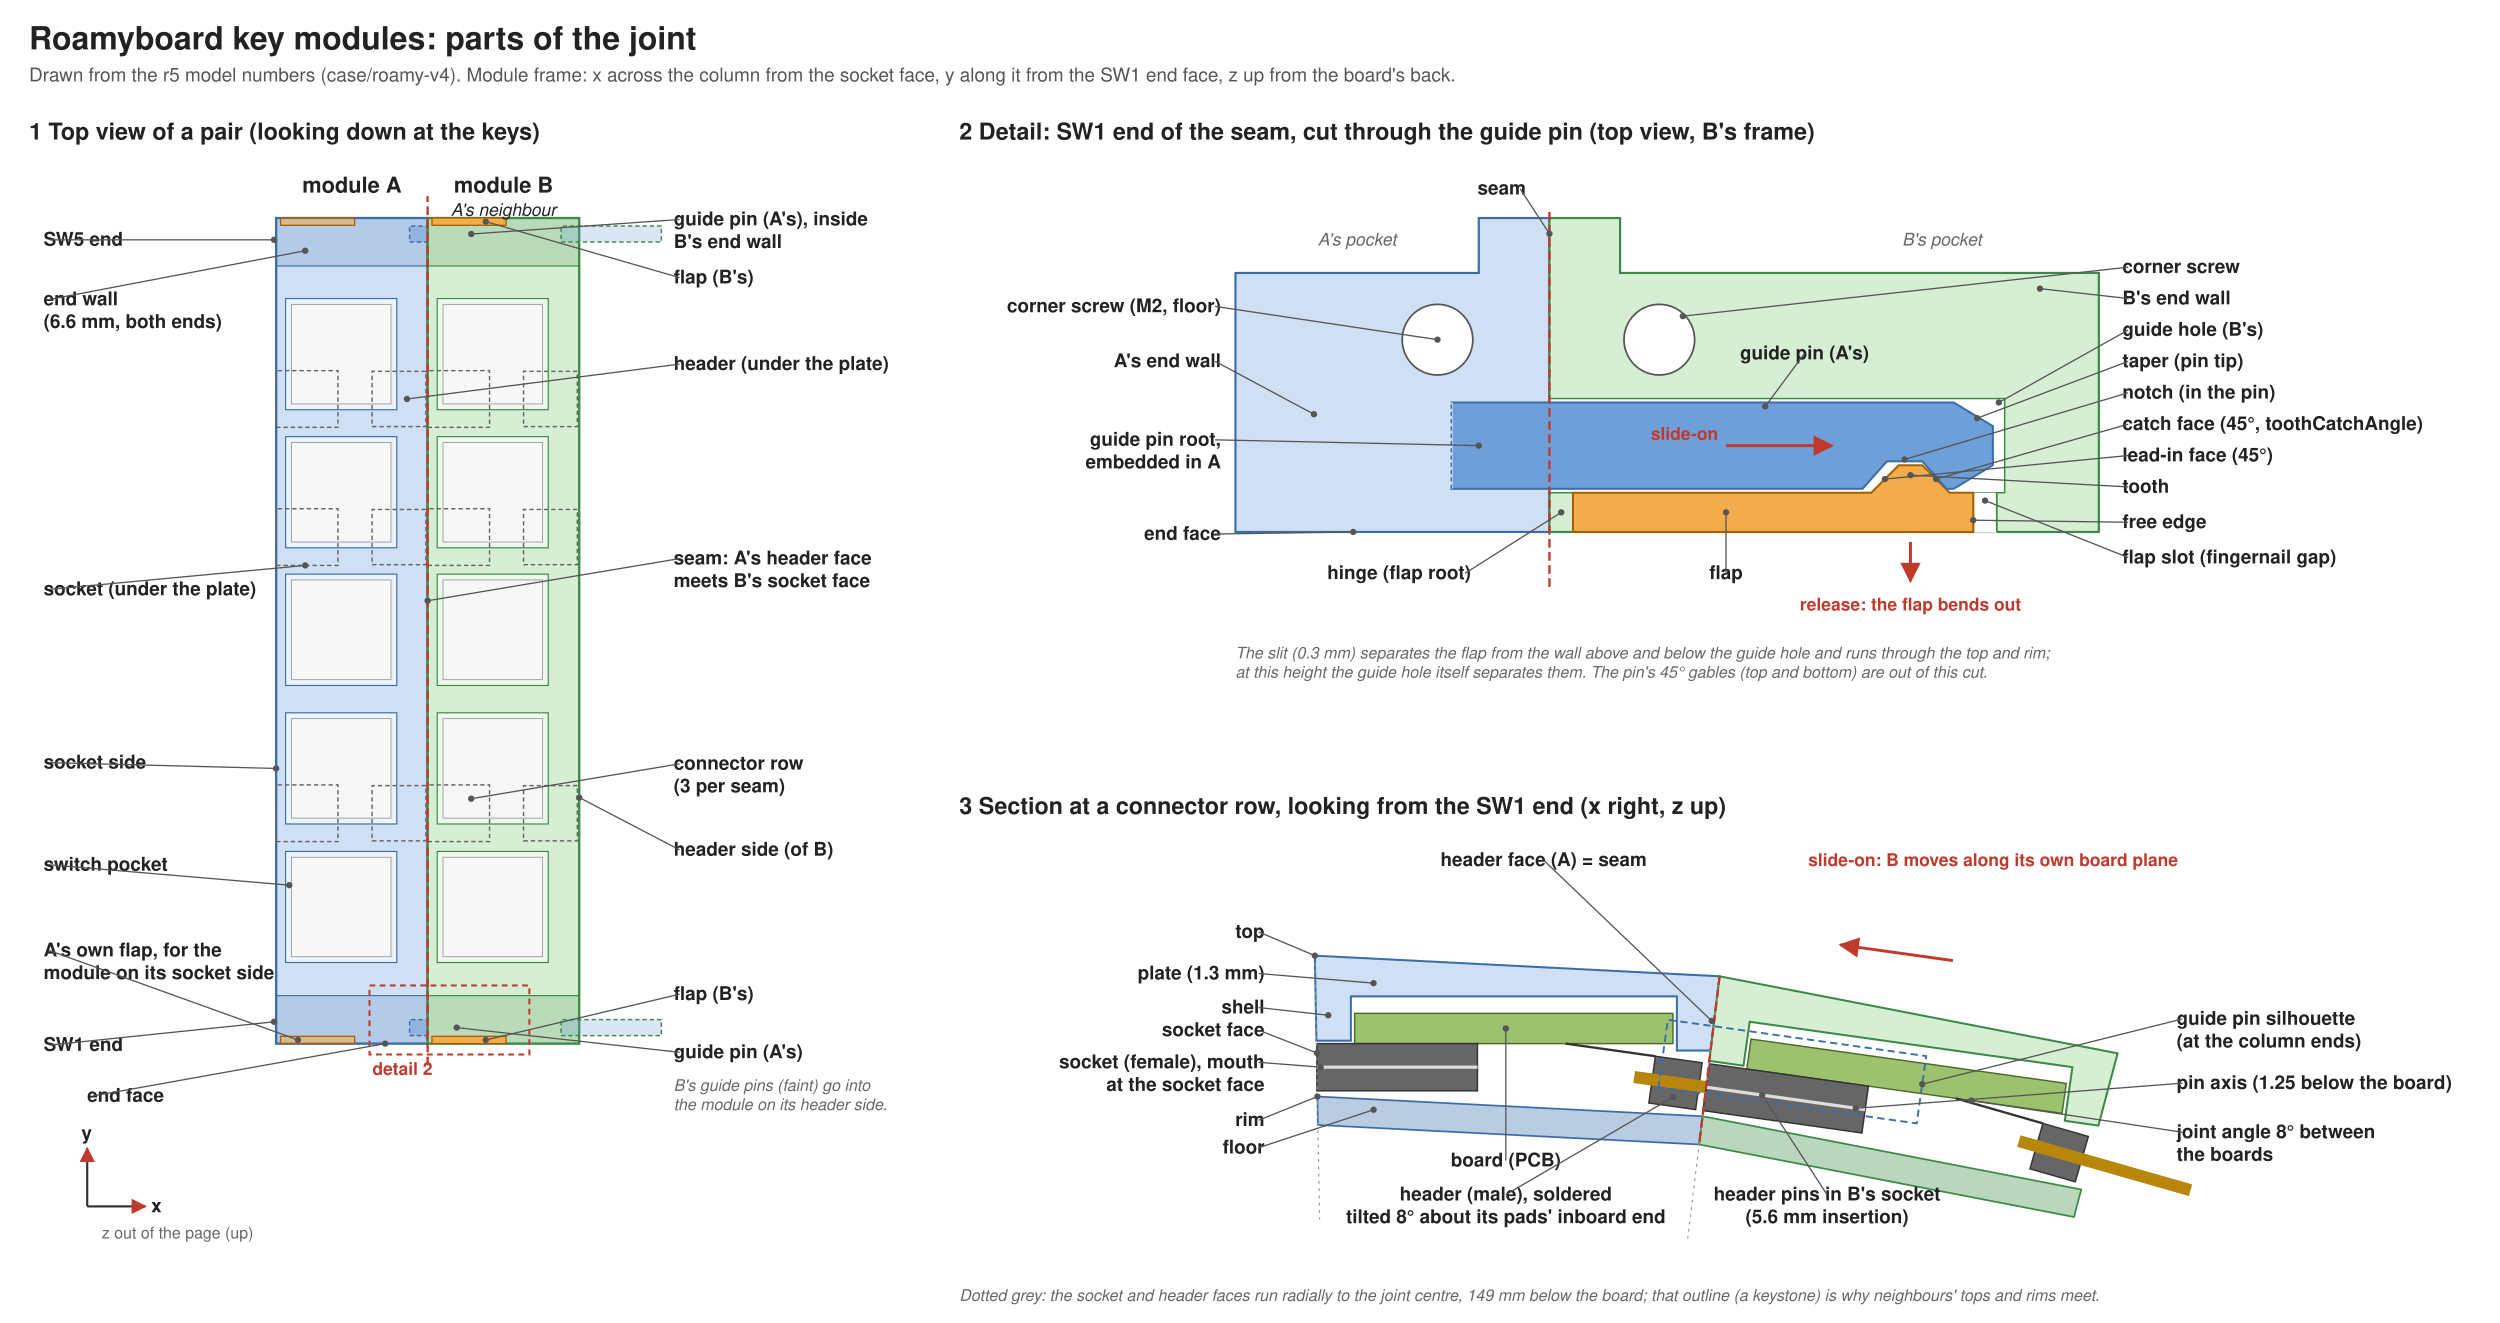
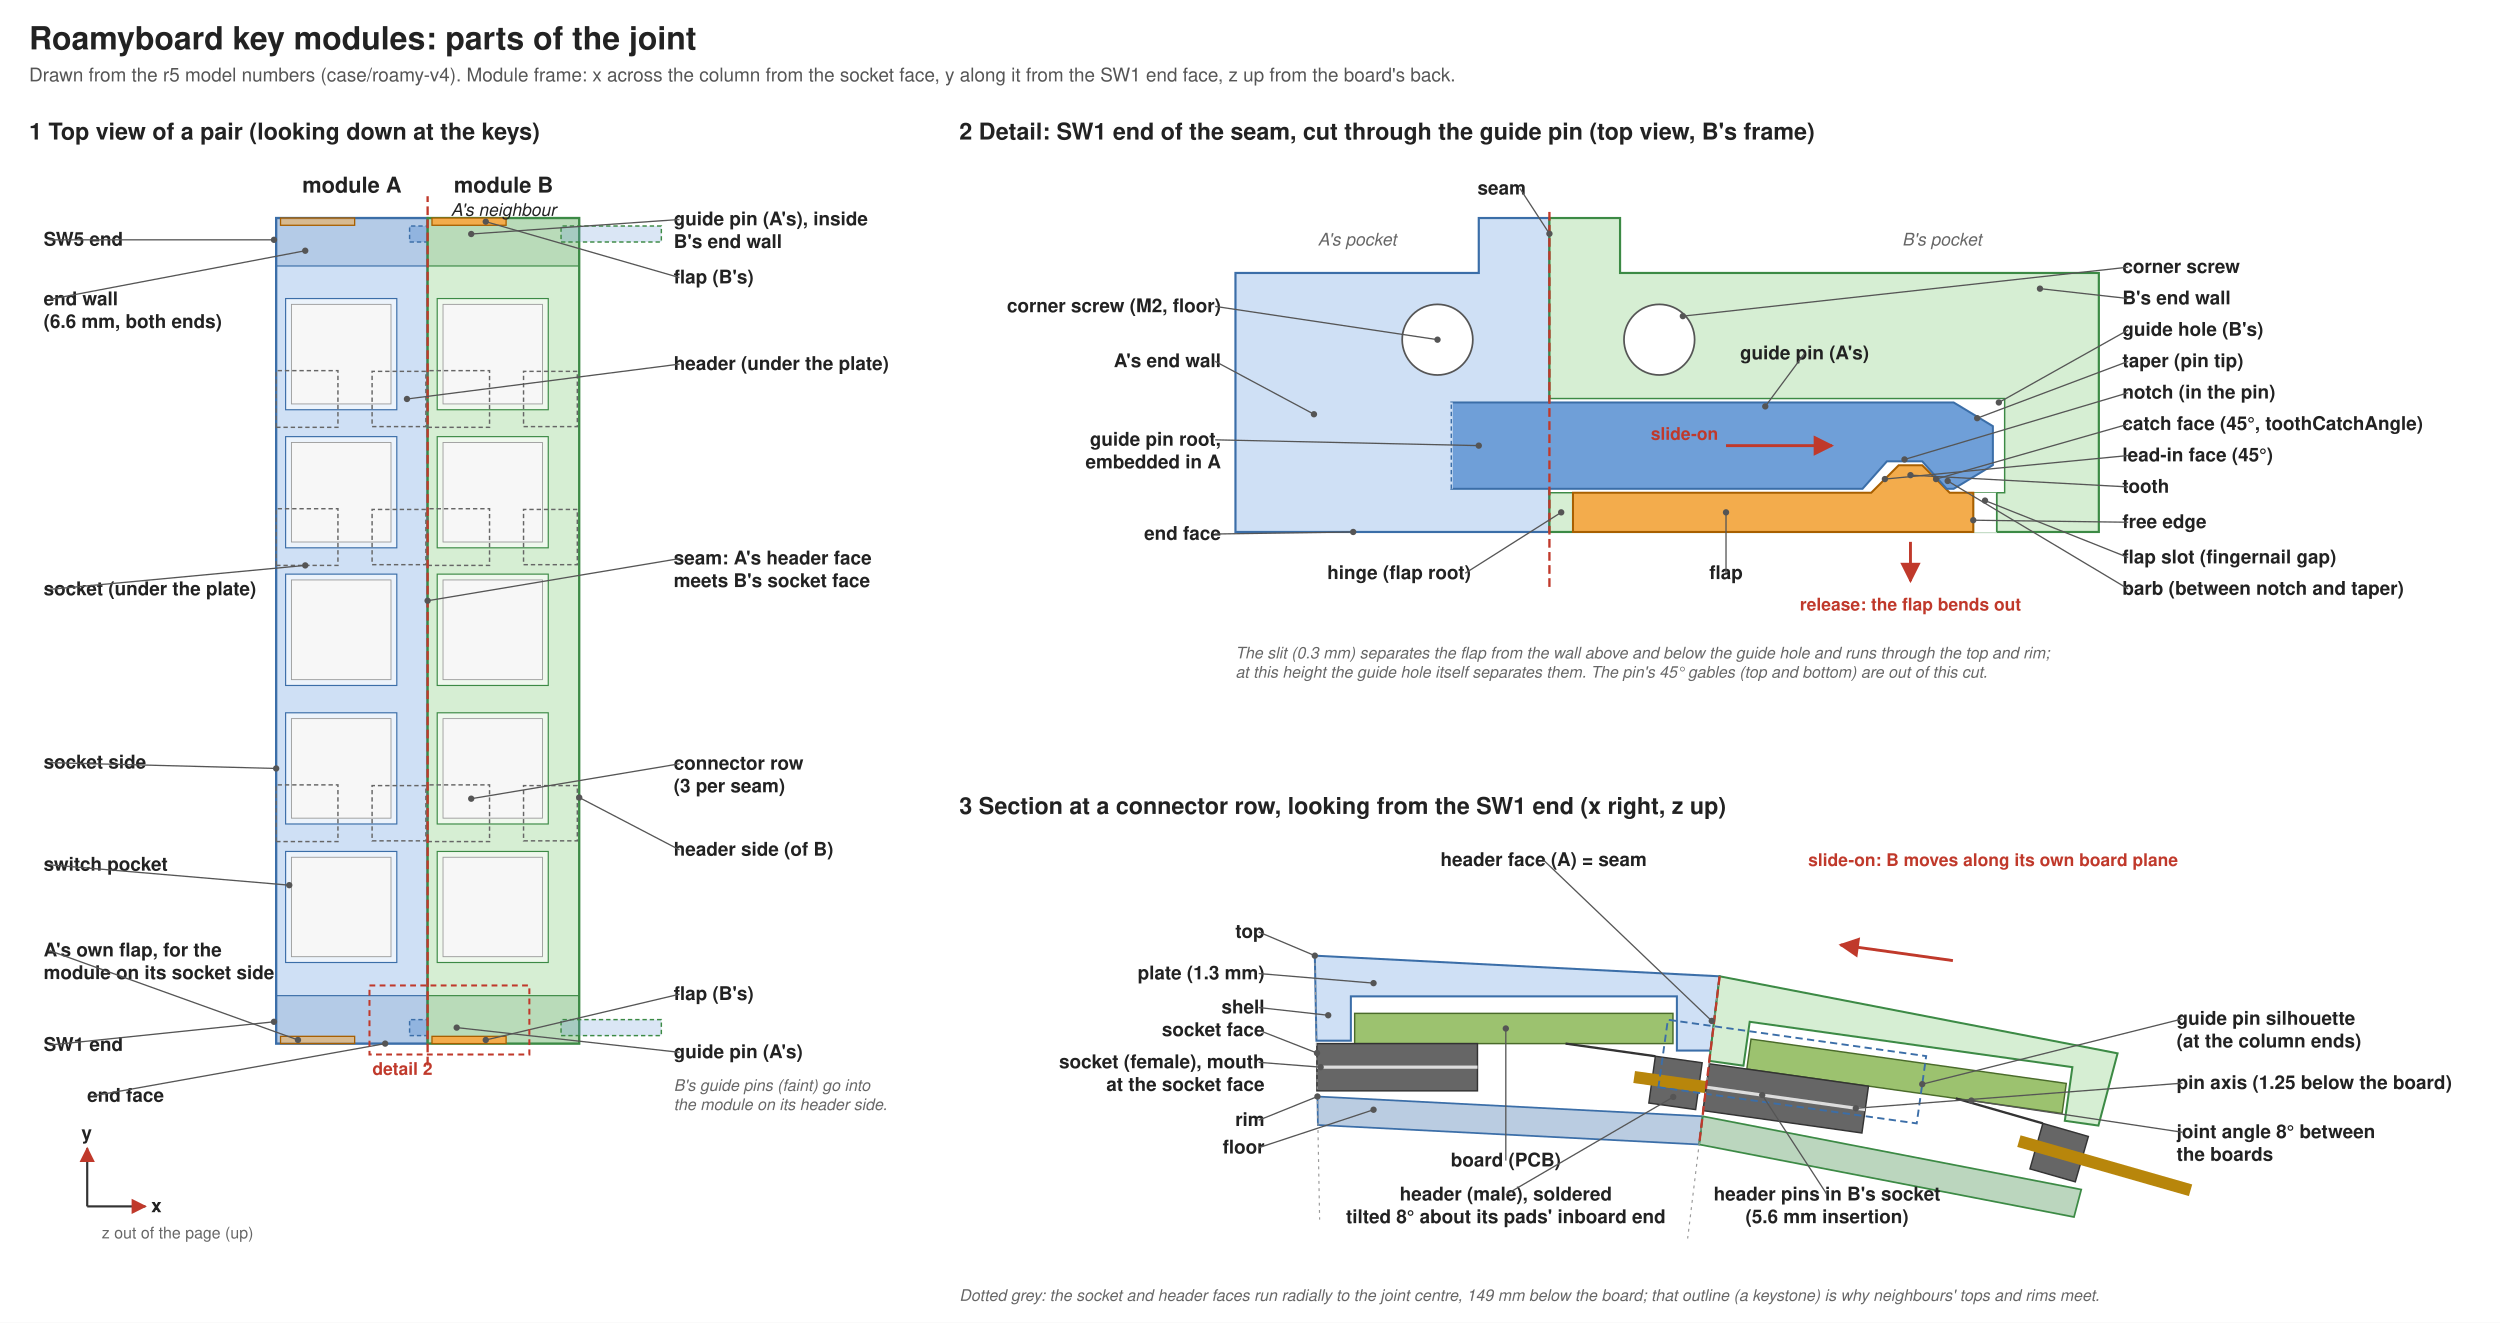
<svg xmlns="http://www.w3.org/2000/svg" viewBox="0 0 1720 910" width="1720" height="910" font-family="Helvetica, Arial, sans-serif">
  <defs>
    <marker id="arr" viewBox="0 0 10 10" refX="9" refY="5" markerWidth="7" markerHeight="7" orient="auto-start-reverse">
      <path d="M0,0 L10,5 L0,10 z" fill="#c0392b" />
    </marker>
  </defs>
  <rect width="1720" height="910" fill="white" />
  <text x="20.0" y="34.0" font-size="22" text-anchor="start" font-weight="bold" fill="#222">Roamyboard key modules: parts of the joint</text>
  <text x="20.0" y="56.0" font-size="13" text-anchor="start" font-weight="normal" fill="#555">Drawn from the r5 model numbers (case/roamy-v4). Module frame: x across the column from the socket face, y along it from the SW1 end face, z up from the board's back.</text>
  <text x="20.0" y="96.0" font-size="16" text-anchor="start" font-weight="bold" fill="#222">1  Top view of a pair (looking down at the keys)</text>
  <polygon points="190.0,718.0 294.2,718.0 294.2,150.0 190.0,150.0" fill="#cfe0f5" fill-opacity="1" stroke="#3b6ea8" stroke-width="1.6" />
  <polygon points="190.0,718.0 294.2,718.0 294.2,685.0 190.0,685.0" fill="#3b6ea8" fill-opacity="0.18" stroke="#3b6ea8" stroke-width="0.8" />
  <polygon points="190.0,183.0 294.2,183.0 294.2,150.0 190.0,150.0" fill="#3b6ea8" fill-opacity="0.18" stroke="#3b6ea8" stroke-width="0.8" />
  <polygon points="196.5,281.9 273.0,281.9 273.0,205.4 196.5,205.4" fill="white" fill-opacity="0.6" stroke="#3b6ea8" stroke-width="0.8" />
  <polygon points="200.5,277.9 269.0,277.9 269.0,209.4 200.5,209.4" fill="#f7f7f7" fill-opacity="1" stroke="#999" stroke-width="0.6" />
  <polygon points="196.5,376.9 273.0,376.9 273.0,300.4 196.5,300.4" fill="white" fill-opacity="0.6" stroke="#3b6ea8" stroke-width="0.8" />
  <polygon points="200.5,372.9 269.0,372.9 269.0,304.4 200.5,304.4" fill="#f7f7f7" fill-opacity="1" stroke="#999" stroke-width="0.6" />
  <polygon points="196.5,471.6 273.0,471.6 273.0,395.0 196.5,395.0" fill="white" fill-opacity="0.6" stroke="#3b6ea8" stroke-width="0.8" />
  <polygon points="200.5,467.6 269.0,467.6 269.0,399.0 200.5,399.0" fill="#f7f7f7" fill-opacity="1" stroke="#999" stroke-width="0.6" />
  <polygon points="196.5,566.9 273.0,566.9 273.0,490.4 196.5,490.4" fill="white" fill-opacity="0.6" stroke="#3b6ea8" stroke-width="0.8" />
  <polygon points="200.5,562.9 269.0,562.9 269.0,494.4 200.5,494.4" fill="#f7f7f7" fill-opacity="1" stroke="#999" stroke-width="0.6" />
  <polygon points="196.5,662.2 273.0,662.2 273.0,585.8 196.5,585.8" fill="white" fill-opacity="0.6" stroke="#3b6ea8" stroke-width="0.8" />
  <polygon points="200.5,658.2 269.0,658.2 269.0,589.8 200.5,589.8" fill="#f7f7f7" fill-opacity="1" stroke="#999" stroke-width="0.6" />
  <polygon points="256.0,293.5 293.0,293.5 293.0,255.5 256.0,255.5" fill="none" fill-opacity="1" stroke="#666" stroke-width="1" stroke-dasharray="3,2" />
  <polygon points="190.0,294.0 232.5,294.0 232.5,255.0 190.0,255.0" fill="none" fill-opacity="1" stroke="#666" stroke-width="1" stroke-dasharray="3,2" />
  <polygon points="256.0,388.5 293.0,388.5 293.0,350.5 256.0,350.5" fill="none" fill-opacity="1" stroke="#666" stroke-width="1" stroke-dasharray="3,2" />
  <polygon points="190.0,389.0 232.5,389.0 232.5,350.0 190.0,350.0" fill="none" fill-opacity="1" stroke="#666" stroke-width="1" stroke-dasharray="3,2" />
  <polygon points="256.0,578.5 293.0,578.5 293.0,540.5 256.0,540.5" fill="none" fill-opacity="1" stroke="#666" stroke-width="1" stroke-dasharray="3,2" />
  <polygon points="190.0,579.0 232.5,579.0 232.5,540.0 190.0,540.0" fill="none" fill-opacity="1" stroke="#666" stroke-width="1" stroke-dasharray="3,2" />
  <polygon points="281.8,712.5 350.8,712.5 350.8,701.5 281.8,701.5" fill="#6f9fd8" fill-opacity="0.5" stroke="#3b6ea8" stroke-width="1" stroke-dasharray="3,2" />
  <polygon points="281.8,166.5 350.8,166.5 350.8,155.5 281.8,155.5" fill="#6f9fd8" fill-opacity="0.5" stroke="#3b6ea8" stroke-width="1" stroke-dasharray="3,2" />
  <polygon points="193.0,718.0 244.0,718.0 244.0,713.0 193.0,713.0" fill="#f3ac4c" fill-opacity="0.55" stroke="#a85f00" stroke-width="0.9" />
  <polygon points="193.0,155.0 244.0,155.0 244.0,150.0 193.0,150.0" fill="#f3ac4c" fill-opacity="0.55" stroke="#a85f00" stroke-width="0.9" />
  <polygon points="294.2,718.0 398.5,718.0 398.5,150.0 294.2,150.0" fill="#d6eed3" fill-opacity="1" stroke="#3c8a45" stroke-width="1.6" />
  <polygon points="294.2,718.0 398.5,718.0 398.5,685.0 294.2,685.0" fill="#3c8a45" fill-opacity="0.18" stroke="#3c8a45" stroke-width="0.8" />
  <polygon points="294.2,183.0 398.5,183.0 398.5,150.0 294.2,150.0" fill="#3c8a45" fill-opacity="0.18" stroke="#3c8a45" stroke-width="0.8" />
  <polygon points="300.8,281.9 377.2,281.9 377.2,205.4 300.8,205.4" fill="white" fill-opacity="0.6" stroke="#3c8a45" stroke-width="0.8" />
  <polygon points="304.8,277.9 373.2,277.9 373.2,209.4 304.8,209.4" fill="#f7f7f7" fill-opacity="1" stroke="#999" stroke-width="0.6" />
  <polygon points="300.8,376.9 377.2,376.9 377.2,300.4 300.8,300.4" fill="white" fill-opacity="0.6" stroke="#3c8a45" stroke-width="0.8" />
  <polygon points="304.8,372.9 373.2,372.9 373.2,304.4 304.8,304.4" fill="#f7f7f7" fill-opacity="1" stroke="#999" stroke-width="0.6" />
  <polygon points="300.8,471.6 377.2,471.6 377.2,395.0 300.8,395.0" fill="white" fill-opacity="0.6" stroke="#3c8a45" stroke-width="0.8" />
  <polygon points="304.8,467.6 373.2,467.6 373.2,399.0 304.8,399.0" fill="#f7f7f7" fill-opacity="1" stroke="#999" stroke-width="0.6" />
  <polygon points="300.8,566.9 377.2,566.9 377.2,490.4 300.8,490.4" fill="white" fill-opacity="0.6" stroke="#3c8a45" stroke-width="0.8" />
  <polygon points="304.8,562.9 373.2,562.9 373.2,494.4 304.8,494.4" fill="#f7f7f7" fill-opacity="1" stroke="#999" stroke-width="0.6" />
  <polygon points="300.8,662.2 377.2,662.2 377.2,585.8 300.8,585.8" fill="white" fill-opacity="0.6" stroke="#3c8a45" stroke-width="0.8" />
  <polygon points="304.8,658.2 373.2,658.2 373.2,589.8 304.8,589.8" fill="#f7f7f7" fill-opacity="1" stroke="#999" stroke-width="0.6" />
  <polygon points="360.2,293.5 397.2,293.5 397.2,255.5 360.2,255.5" fill="none" fill-opacity="1" stroke="#666" stroke-width="1" stroke-dasharray="3,2" />
  <polygon points="294.2,294.0 336.8,294.0 336.8,255.0 294.2,255.0" fill="none" fill-opacity="1" stroke="#666" stroke-width="1" stroke-dasharray="3,2" />
  <polygon points="360.2,388.5 397.2,388.5 397.2,350.5 360.2,350.5" fill="none" fill-opacity="1" stroke="#666" stroke-width="1" stroke-dasharray="3,2" />
  <polygon points="294.2,389.0 336.8,389.0 336.8,350.0 294.2,350.0" fill="none" fill-opacity="1" stroke="#666" stroke-width="1" stroke-dasharray="3,2" />
  <polygon points="360.2,578.5 397.2,578.5 397.2,540.5 360.2,540.5" fill="none" fill-opacity="1" stroke="#666" stroke-width="1" stroke-dasharray="3,2" />
  <polygon points="294.2,579.0 336.8,579.0 336.8,540.0 294.2,540.0" fill="none" fill-opacity="1" stroke="#666" stroke-width="1" stroke-dasharray="3,2" />
  <polygon points="386.0,712.5 455.0,712.5 455.0,701.5 386.0,701.5" fill="#6f9fd8" fill-opacity="0.25" stroke="#3c8a45" stroke-width="1" stroke-dasharray="3,2" />
  <polygon points="386.0,166.5 455.0,166.5 455.0,155.5 386.0,155.5" fill="#6f9fd8" fill-opacity="0.25" stroke="#3c8a45" stroke-width="1" stroke-dasharray="3,2" />
  <polygon points="297.2,718.0 348.2,718.0 348.2,713.0 297.2,713.0" fill="#f3ac4c" fill-opacity="1" stroke="#a85f00" stroke-width="0.9" />
  <polygon points="297.2,155.0 348.2,155.0 348.2,150.0 297.2,150.0" fill="#f3ac4c" fill-opacity="1" stroke="#a85f00" stroke-width="0.9" />
  <line x1="294.2" y1="733.0" x2="294.2" y2="135.0" stroke="#c0392b" stroke-width="1.6" stroke-dasharray="6,3" />
  <text x="242.1" y="132.5" font-size="15" text-anchor="middle" font-weight="bold" fill="#222">module A</text>
  <text x="346.4" y="132.5" font-size="15" text-anchor="middle" font-weight="bold" fill="#222">module B</text>
  <text x="346.4" y="148.5" font-size="12" text-anchor="middle" font-weight="normal" fill="#222" font-style="italic">A's neighbour</text>
  <text x="30.0" y="169.0" font-size="13" text-anchor="start" font-weight="bold" fill="#222">SW5 end</text>
  <line x1="34.0" y1="165.0" x2="188.5" y2="165.0" stroke="#555" stroke-width="0.9" />
  <circle cx="188.5" cy="165.0" r="2.2" fill="#555" />
  <text x="30.0" y="210.0" font-size="13" text-anchor="start" font-weight="bold" fill="#222">end wall</text>
  <text x="30.0" y="225.6" font-size="13" text-anchor="start" font-weight="bold" fill="#222">(6.6 mm, both ends)</text>
  <line x1="34.0" y1="206.0" x2="210.0" y2="172.5" stroke="#555" stroke-width="0.9" />
  <circle cx="210.0" cy="172.5" r="2.2" fill="#555" />
  <text x="30.0" y="599.0" font-size="13" text-anchor="start" font-weight="bold" fill="#222">switch pocket</text>
  <line x1="34.0" y1="595.0" x2="199.0" y2="609.0" stroke="#555" stroke-width="0.9" />
  <circle cx="199.0" cy="609.0" r="2.2" fill="#555" />
  <text x="30.0" y="528.7" font-size="13" text-anchor="start" font-weight="bold" fill="#222">socket side</text>
  <line x1="34.0" y1="524.7" x2="190.0" y2="528.7" stroke="#555" stroke-width="0.9" />
  <circle cx="190.0" cy="528.7" r="2.2" fill="#555" />
  <text x="30.0" y="409.5" font-size="13" text-anchor="start" font-weight="bold" fill="#222">socket (under the plate)</text>
  <line x1="34.0" y1="405.5" x2="210.0" y2="389.0" stroke="#555" stroke-width="0.9" />
  <circle cx="210.0" cy="389.0" r="2.2" fill="#555" />
  <text x="30.0" y="658.0" font-size="13" text-anchor="start" font-weight="bold" fill="#222">A's own flap, for the</text>
  <text x="30.0" y="673.6" font-size="13" text-anchor="start" font-weight="bold" fill="#222">module on its socket side</text>
  <line x1="34.0" y1="654.0" x2="205.0" y2="715.5" stroke="#555" stroke-width="0.9" />
  <circle cx="205.0" cy="715.5" r="2.2" fill="#555" />
  <text x="30.0" y="723.0" font-size="13" text-anchor="start" font-weight="bold" fill="#222">SW1 end</text>
  <line x1="34.0" y1="719.0" x2="188.5" y2="703.0" stroke="#555" stroke-width="0.9" />
  <circle cx="188.5" cy="703.0" r="2.2" fill="#555" />
  <text x="60.0" y="758.0" font-size="13" text-anchor="start" font-weight="bold" fill="#222">end face</text>
  <line x1="64.0" y1="754.0" x2="265.0" y2="718.0" stroke="#555" stroke-width="0.9" />
  <circle cx="265.0" cy="718.0" r="2.2" fill="#555" />
  <text x="463.5" y="388.3" font-size="13" text-anchor="start" font-weight="bold" fill="#222">seam: A's header face</text>
  <text x="463.5" y="403.9" font-size="13" text-anchor="start" font-weight="bold" fill="#222">meets B's socket face</text>
  <line x1="467.5" y1="384.3" x2="294.2" y2="413.3" stroke="#555" stroke-width="0.9" />
  <circle cx="294.2" cy="413.3" r="2.2" fill="#555" />
  <text x="463.5" y="254.5" font-size="13" text-anchor="start" font-weight="bold" fill="#222">header (under the plate)</text>
  <line x1="467.5" y1="250.5" x2="280.0" y2="274.5" stroke="#555" stroke-width="0.9" />
  <circle cx="280.0" cy="274.5" r="2.2" fill="#555" />
  <text x="463.5" y="529.5" font-size="13" text-anchor="start" font-weight="bold" fill="#222">connector row</text>
  <text x="463.5" y="545.1" font-size="13" text-anchor="start" font-weight="bold" fill="#222">(3 per seam)</text>
  <line x1="467.5" y1="525.5" x2="324.2" y2="549.5" stroke="#555" stroke-width="0.9" />
  <circle cx="324.2" cy="549.5" r="2.2" fill="#555" />
  <text x="463.5" y="588.7" font-size="13" text-anchor="start" font-weight="bold" fill="#222">header side (of B)</text>
  <line x1="467.5" y1="584.7" x2="398.5" y2="548.7" stroke="#555" stroke-width="0.9" />
  <circle cx="398.5" cy="548.7" r="2.2" fill="#555" />
  <text x="463.5" y="155.0" font-size="13" text-anchor="start" font-weight="bold" fill="#222">guide pin (A's), inside</text>
  <text x="463.5" y="170.6" font-size="13" text-anchor="start" font-weight="bold" fill="#222">B's end wall</text>
  <line x1="467.5" y1="151.0" x2="324.2" y2="161.0" stroke="#555" stroke-width="0.9" />
  <circle cx="324.2" cy="161.0" r="2.2" fill="#555" />
  <text x="463.5" y="195.0" font-size="13" text-anchor="start" font-weight="bold" fill="#222">flap (B's)</text>
  <line x1="467.5" y1="191.0" x2="334.2" y2="152.5" stroke="#555" stroke-width="0.9" />
  <circle cx="334.2" cy="152.5" r="2.2" fill="#555" />
  <text x="463.5" y="688.0" font-size="13" text-anchor="start" font-weight="bold" fill="#222">flap (B's)</text>
  <line x1="467.5" y1="684.0" x2="334.2" y2="715.5" stroke="#555" stroke-width="0.9" />
  <circle cx="334.2" cy="715.5" r="2.2" fill="#555" />
  <text x="463.5" y="728.0" font-size="13" text-anchor="start" font-weight="bold" fill="#222">guide pin (A's)</text>
  <line x1="467.5" y1="724.0" x2="314.2" y2="707.0" stroke="#555" stroke-width="0.9" />
  <circle cx="314.2" cy="707.0" r="2.2" fill="#555" />
  <text x="463.5" y="750.5" font-size="11" text-anchor="start" font-weight="normal" fill="#666" font-style="italic">B's guide pins (faint) go into</text>
  <text x="463.5" y="763.7" font-size="11" text-anchor="start" font-weight="normal" fill="#666" font-style="italic">the module on its header side.</text>
  <rect x="254.2" y="678.0" width="110.0" height="47.5" fill="none" stroke="#c0392b" stroke-width="1.4" stroke-dasharray="4,3" />
  <text x="256.2" y="739.5" font-size="12" text-anchor="start" font-weight="bold" fill="#c0392b">detail 2</text>
  <line x1="60.0" y1="830.0" x2="100.0" y2="830.0" stroke="#333" stroke-width="1.5" marker-end="url(#arr)" />
  <line x1="60.0" y1="830.0" x2="60.0" y2="790.0" stroke="#333" stroke-width="1.5" marker-end="url(#arr)" />
  <text x="104.0" y="834.0" font-size="13" text-anchor="start" font-weight="bold" fill="#222">x</text>
  <text x="56.0" y="784.0" font-size="13" text-anchor="start" font-weight="bold" fill="#222">y</text>
  <text x="70.0" y="852.0" font-size="11" text-anchor="start" font-weight="normal" fill="#666">z out of the page (up)</text>
  <text x="660.0" y="96.0" font-size="16" text-anchor="start" font-weight="bold" fill="#222">2  Detail: SW1 end of the seam, cut through the guide pin (top view, B's frame)</text>
  <polygon points="850.0,366.0 1066.0,366.0 1066.0,150.0 1017.4,150.0 1017.4,187.8 850.0,187.8" fill="#cfe0f5" fill-opacity="1" stroke="#3b6ea8" stroke-width="1.5" />
  <polygon points="1444.0,366.0 1066.0,366.0 1066.0,150.0 1114.6,150.0 1114.6,187.8 1444.0,187.8" fill="#d6eed3" fill-opacity="1" stroke="#3c8a45" stroke-width="1.5" />
  <text x="933.7" y="168.9" font-size="12" text-anchor="middle" font-weight="normal" fill="#666" font-style="italic">A's pocket</text>
  <text x="1336.0" y="168.9" font-size="12" text-anchor="middle" font-weight="normal" fill="#666" font-style="italic">B's pocket</text>
  <polygon points="1066.0,339.0 1379.2,339.0 1379.2,274.2 1066.0,274.2" fill="white" fill-opacity="1" stroke="#3c8a45" stroke-width="1" />
  <polygon points="1357.6,366.5 1373.8,366.5 1373.8,339.0 1357.6,339.0" fill="white" fill-opacity="1" stroke="none" stroke-width="0" />
  <line x1="1357.6" y1="366.0" x2="1357.6" y2="339.0" stroke="#3c8a45" stroke-width="1.2" />
  <line x1="1373.8" y1="366.0" x2="1373.8" y2="339.0" stroke="#3c8a45" stroke-width="1.2" />
  <polygon points="1082.2,366.0 1357.6,366.0 1357.6,339.0 1341.4,339.0 1322.5,320.1 1306.3,320.1 1287.4,339.0 1082.2,339.0" fill="#f3ac4c" fill-opacity="1" stroke="#a85f00" stroke-width="1.4" />
  <line x1="1082.2" y1="366.0" x2="1082.2" y2="339.0" stroke="#a85f00" stroke-width="1" stroke-dasharray="2,2" />
  <polygon points="998.5,336.3 1281.4,336.3 1298.2,317.4 1322.5,317.4 1339.3,336.3 1344.1,336.3 1371.1,320.0 1371.1,293.2 1344.1,276.9 998.5,276.9" fill="#6f9fd8" fill-opacity="1" stroke="#3b6ea8" stroke-width="1.4" />
  <line x1="998.5" y1="336.3" x2="998.5" y2="276.9" stroke="#cfe0f5" stroke-width="2" />
  <line x1="998.5" y1="336.3" x2="998.5" y2="276.9" stroke="#3b6ea8" stroke-width="1" stroke-dasharray="3,2" />
  <circle cx="1141.6" cy="233.7" r="24.3" fill="white" stroke="#555" stroke-width="1.2" />
  <circle cx="989.0" cy="233.7" r="24.3" fill="white" stroke="#555" stroke-width="1.2" />
  <line x1="1066.0" y1="403.8" x2="1066.0" y2="144.6" stroke="#c0392b" stroke-width="1.6" stroke-dasharray="6,3" />
  <line x1="1187.5" y1="306.6" x2="1260.4" y2="306.6" stroke="#c0392b" stroke-width="2" marker-end="url(#arr)" />
  <text x="1182.1" y="302.6" font-size="12" text-anchor="end" font-weight="bold" fill="#c0392b">slide-on</text>
  <line x1="1314.4" y1="372.8" x2="1314.4" y2="399.8" stroke="#c0392b" stroke-width="2" marker-end="url(#arr)" />
  <text x="1314.4" y="420.0" font-size="12" text-anchor="middle" font-weight="bold" fill="#c0392b">release: the flap bends out</text>
  <text x="840.0" y="252.6" font-size="13" text-anchor="end" font-weight="bold" fill="#222">A's end wall</text>
  <line x1="836.0" y1="248.6" x2="904.0" y2="285.0" stroke="#555" stroke-width="0.9" />
  <circle cx="904.0" cy="285.0" r="2.2" fill="#555" />
  <text x="840.0" y="214.8" font-size="13" text-anchor="end" font-weight="bold" fill="#222">corner screw (M2, floor)</text>
  <line x1="836.0" y1="210.8" x2="989.0" y2="233.7" stroke="#555" stroke-width="0.9" />
  <circle cx="989.0" cy="233.7" r="2.2" fill="#555" />
  <text x="840.0" y="306.6" font-size="13" text-anchor="end" font-weight="bold" fill="#222">guide pin root,</text>
  <text x="840.0" y="322.2" font-size="13" text-anchor="end" font-weight="bold" fill="#222">embedded in A</text>
  <line x1="836.0" y1="302.6" x2="1017.4" y2="306.6" stroke="#555" stroke-width="0.9" />
  <circle cx="1017.4" cy="306.6" r="2.2" fill="#555" />
  <text x="840.0" y="371.4" font-size="13" text-anchor="end" font-weight="bold" fill="#222">end face</text>
  <line x1="836.0" y1="367.4" x2="931.0" y2="366.0" stroke="#555" stroke-width="0.9" />
  <circle cx="931.0" cy="366.0" r="2.2" fill="#555" />
  <text x="1049.8" y="133.8" font-size="13" text-anchor="end" font-weight="bold" fill="#222">seam</text>
  <line x1="1045.8" y1="129.8" x2="1066.0" y2="160.8" stroke="#555" stroke-width="0.9" />
  <circle cx="1066.0" cy="160.8" r="2.2" fill="#555" />
  <text x="1012.0" y="398.4" font-size="13" text-anchor="end" font-weight="bold" fill="#222">hinge (flap root)</text>
  <line x1="1008.0" y1="394.4" x2="1074.1" y2="352.5" stroke="#555" stroke-width="0.9" />
  <circle cx="1074.1" cy="352.5" r="2.2" fill="#555" />
  <text x="1187.5" y="398.4" font-size="13" text-anchor="middle" font-weight="bold" fill="#222">flap</text>
  <line x1="1187.5" y1="394.4" x2="1187.5" y2="352.5" stroke="#555" stroke-width="0.9" />
  <circle cx="1187.5" cy="352.5" r="2.2" fill="#555" />
  <text x="1460.2" y="363.3" font-size="13" text-anchor="start" font-weight="bold" fill="#222">free edge</text>
  <line x1="1464.2" y1="359.3" x2="1357.6" y2="357.9" stroke="#555" stroke-width="0.9" />
  <circle cx="1357.6" cy="357.9" r="2.2" fill="#555" />
  <text x="1460.2" y="387.6" font-size="13" text-anchor="start" font-weight="bold" fill="#222">flap slot (fingernail gap)</text>
  <line x1="1464.2" y1="383.6" x2="1365.7" y2="344.4" stroke="#555" stroke-width="0.9" />
  <circle cx="1365.7" cy="344.4" r="2.2" fill="#555" />
  <text x="1460.2" y="339.0" font-size="13" text-anchor="start" font-weight="bold" fill="#222">tooth</text>
  <line x1="1464.2" y1="335.0" x2="1314.4" y2="326.9" stroke="#555" stroke-width="0.9" />
  <circle cx="1314.4" cy="326.9" r="2.2" fill="#555" />
  <text x="1460.2" y="317.4" font-size="13" text-anchor="start" font-weight="bold" fill="#222">lead-in face (45°)</text>
  <line x1="1464.2" y1="313.4" x2="1296.8" y2="329.6" stroke="#555" stroke-width="0.9" />
  <circle cx="1296.8" cy="329.6" r="2.2" fill="#555" />
  <text x="1460.2" y="295.8" font-size="13" text-anchor="start" font-weight="bold" fill="#222">catch face (45°, toothCatchAngle)</text>
  <line x1="1464.2" y1="291.8" x2="1332.0" y2="329.6" stroke="#555" stroke-width="0.9" />
  <circle cx="1332.0" cy="329.6" r="2.2" fill="#555" />
  <text x="1460.2" y="274.2" font-size="13" text-anchor="start" font-weight="bold" fill="#222">notch (in the pin)</text>
  <line x1="1464.2" y1="270.2" x2="1310.3" y2="316.1" stroke="#555" stroke-width="0.9" />
  <circle cx="1310.3" cy="316.1" r="2.2" fill="#555" />
+   <text x="1460.2" y="409.2" font-size="13" text-anchor="start" font-weight="bold" fill="#222">barb (between notch and taper)</text>
+   <line x1="1464.2" y1="405.2" x2="1340.0" y2="330.9" stroke="#555" stroke-width="0.9" />
+   <circle cx="1340.0" cy="330.9" r="2.2" fill="#555" />
  <text x="1460.2" y="252.6" font-size="13" text-anchor="start" font-weight="bold" fill="#222">taper (pin tip)</text>
  <line x1="1464.2" y1="248.6" x2="1360.3" y2="287.7" stroke="#555" stroke-width="0.9" />
  <circle cx="1360.3" cy="287.7" r="2.2" fill="#555" />
  <text x="1460.2" y="231.0" font-size="13" text-anchor="start" font-weight="bold" fill="#222">guide hole (B's)</text>
  <line x1="1464.2" y1="227.0" x2="1375.2" y2="276.9" stroke="#555" stroke-width="0.9" />
  <circle cx="1375.2" cy="276.9" r="2.2" fill="#555" />
  <text x="1241.5" y="247.2" font-size="13" text-anchor="middle" font-weight="bold" fill="#222">guide pin (A's)</text>
  <line x1="1241.5" y1="243.2" x2="1214.5" y2="279.6" stroke="#555" stroke-width="0.9" />
  <circle cx="1214.5" cy="279.6" r="2.2" fill="#555" />
  <text x="1460.2" y="209.4" font-size="13" text-anchor="start" font-weight="bold" fill="#222">B's end wall</text>
  <line x1="1464.2" y1="205.4" x2="1403.5" y2="198.6" stroke="#555" stroke-width="0.9" />
  <circle cx="1403.5" cy="198.6" r="2.2" fill="#555" />
  <text x="1460.2" y="187.8" font-size="13" text-anchor="start" font-weight="bold" fill="#222">corner screw</text>
  <line x1="1464.2" y1="183.8" x2="1157.8" y2="217.5" stroke="#555" stroke-width="0.9" />
  <circle cx="1157.8" cy="217.5" r="2.2" fill="#555" />
  <text x="850.0" y="453.0" font-size="11" text-anchor="start" font-weight="normal" fill="#666" font-style="italic">The slit (0.3 mm) separates the flap from the wall above and below the guide hole and runs through the top and rim;</text>
  <text x="850.0" y="466.2" font-size="11" text-anchor="start" font-weight="normal" fill="#666" font-style="italic">at this height the guide hole itself separates them. The pin's 45° gables (top and bottom) are out of this cut.</text>
  <text x="660.0" y="560.0" font-size="16" text-anchor="start" font-weight="bold" fill="#222">3  Section at a connector row, looking from the SW1 end (x right, z up)</text>
  <polygon points="904.6,657.5 1183.1,671.7 1176.9,722.8 1153.7,722.8 1153.7,685.5 929.4,685.5 929.4,716.0 905.7,716.0" fill="#cfe0f5" fill-opacity="1" stroke="#3b6ea8" stroke-width="1.4" />
  <polygon points="906.4,754.4 1171.4,768.0 1169.0,787.4 906.7,774.0" fill="#3b6ea8" fill-opacity="0.35" stroke="#3b6ea8" stroke-width="1.2" />
  <polygon points="932.0,718.0 1151.0,718.0 1151.0,697.2 932.0,697.2" fill="#9cc26f" fill-opacity="1" stroke="#4a6b2a" stroke-width="1" />
  <polygon points="906.0,718.0 1016.5,718.0 1016.5,750.5 906.0,750.5" fill="#666" fill-opacity="1" stroke="#333" stroke-width="1" />
  <line x1="906.0" y1="734.2" x2="1016.5" y2="734.2" stroke="#ddd" stroke-width="2.2" />
  <polygon points="1138.9,726.7 1171.1,731.2 1166.6,763.4 1134.4,758.9" fill="#666" fill-opacity="1" stroke="#333" stroke-width="1" />
  <line x1="1077.1" y1="718.0" x2="1138.9" y2="726.7" stroke="#333" stroke-width="1.6" />
  <line x1="1124.3" y1="741.0" x2="1245.9" y2="758.1" stroke="#b8860b" stroke-width="8.32" />
  <polygon points="1183.1,671.7 1456.9,724.7 1443.7,774.4 1420.6,771.1 1425.8,734.2 1203.8,703.0 1199.5,733.2 1176.0,729.9" fill="#d6eed3" fill-opacity="1" stroke="#3c8a45" stroke-width="1.4" />
  <polygon points="1171.4,768.0 1431.9,818.4 1426.9,837.3 1169.0,787.4" fill="#3c8a45" fill-opacity="0.35" stroke="#3c8a45" stroke-width="1.2" />
  <polygon points="1201.8,735.5 1418.7,766.0 1421.6,745.4 1204.7,714.9" fill="#9cc26f" fill-opacity="1" stroke="#4a6b2a" stroke-width="1" />
  <polygon points="1176.1,731.9 1285.5,747.3 1281.0,779.5 1171.6,764.1" fill="#666" fill-opacity="1" stroke="#333" stroke-width="1" />
  <line x1="1173.8" y1="748.0" x2="1283.2" y2="763.4" stroke="#ddd" stroke-width="2.2" />
  <polygon points="1405.5,772.9 1436.8,781.9 1427.8,813.1 1396.6,804.2" fill="#666" fill-opacity="1" stroke="#333" stroke-width="1" />
  <line x1="1345.6" y1="755.7" x2="1405.5" y2="772.9" stroke="#333" stroke-width="1.6" />
  <line x1="1389.0" y1="785.1" x2="1507.1" y2="818.9" stroke="#b8860b" stroke-width="8.32" />
  <polygon points="1141.0,748.0 1318.7,772.9 1325.2,726.6 1147.5,701.6" fill="none" fill-opacity="1" stroke="#3b6ea8" stroke-width="1.3" stroke-dasharray="5,3" />
  <line x1="904.6" y1="657.5" x2="907.9" y2="839.1" stroke="#999" stroke-width="0.8" stroke-dasharray="2,3" />
  <line x1="1183.1" y1="671.7" x2="1161.1" y2="852.1" stroke="#999" stroke-width="0.8" stroke-dasharray="2,3" />
  <line x1="1183.1" y1="671.7" x2="1169.0" y2="787.4" stroke="#c0392b" stroke-width="1.6" stroke-dasharray="6,3" />
  <line x1="1343.6" y1="660.9" x2="1266.3" y2="650.1" stroke="#c0392b" stroke-width="2" marker-end="url(#arr)" />
  <text x="1244.0" y="595.8" font-size="12" text-anchor="start" font-weight="bold" fill="#c0392b">slide-on: B moves along its own board plane</text>
  <text x="870.0" y="645.2" font-size="13" text-anchor="end" font-weight="bold" fill="#222">top</text>
  <line x1="866.0" y1="641.2" x2="904.6" y2="657.5" stroke="#555" stroke-width="0.9" />
  <circle cx="904.6" cy="657.5" r="2.2" fill="#555" />
  <text x="870.0" y="673.8" font-size="13" text-anchor="end" font-weight="bold" fill="#222">plate (1.3 mm)</text>
  <line x1="866.0" y1="669.8" x2="945.0" y2="676.4" stroke="#555" stroke-width="0.9" />
  <circle cx="945.0" cy="676.4" r="2.2" fill="#555" />
  <text x="870.0" y="697.2" font-size="13" text-anchor="end" font-weight="bold" fill="#222">shell</text>
  <line x1="866.0" y1="693.2" x2="913.8" y2="698.5" stroke="#555" stroke-width="0.9" />
  <circle cx="913.8" cy="698.5" r="2.2" fill="#555" />
  <text x="870.0" y="712.8" font-size="13" text-anchor="end" font-weight="bold" fill="#222">socket face</text>
  <line x1="866.0" y1="708.8" x2="906.1" y2="724.5" stroke="#555" stroke-width="0.9" />
  <circle cx="906.1" cy="724.5" r="2.2" fill="#555" />
  <text x="870.0" y="734.9" font-size="13" text-anchor="end" font-weight="bold" fill="#222">socket (female), mouth</text>
  <text x="870.0" y="750.5" font-size="13" text-anchor="end" font-weight="bold" fill="#222">at the socket face</text>
  <line x1="866.0" y1="730.9" x2="908.6" y2="734.2" stroke="#555" stroke-width="0.9" />
  <circle cx="908.6" cy="734.2" r="2.2" fill="#555" />
  <text x="870.0" y="774.7" font-size="13" text-anchor="end" font-weight="bold" fill="#222">rim</text>
  <line x1="866.0" y1="770.7" x2="906.4" y2="754.4" stroke="#555" stroke-width="0.9" />
  <circle cx="906.4" cy="754.4" r="2.2" fill="#555" />
  <text x="870.0" y="793.6" font-size="13" text-anchor="end" font-weight="bold" fill="#222">floor</text>
  <line x1="866.0" y1="789.6" x2="945.0" y2="763.5" stroke="#555" stroke-width="0.9" />
  <circle cx="945.0" cy="763.5" r="2.2" fill="#555" />
  <text x="1036.0" y="802.5" font-size="13" text-anchor="middle" font-weight="bold" fill="#222">board (PCB)</text>
  <line x1="1036.0" y1="798.5" x2="1036.0" y2="707.6" stroke="#555" stroke-width="0.9" />
  <circle cx="1036.0" cy="707.6" r="2.2" fill="#555" />
  <text x="1036.0" y="825.9" font-size="13" text-anchor="middle" font-weight="bold" fill="#222">header (male), soldered</text>
  <text x="1036.0" y="841.5" font-size="13" text-anchor="middle" font-weight="bold" fill="#222">tilted 8° about its pads' inboard end</text>
  <line x1="1036.0" y1="821.9" x2="1151.2" y2="754.7" stroke="#555" stroke-width="0.9" />
  <circle cx="1151.2" cy="754.7" r="2.2" fill="#555" />
  <text x="1257.0" y="825.9" font-size="13" text-anchor="middle" font-weight="bold" fill="#222">header pins in B's socket</text>
  <text x="1257.0" y="841.5" font-size="13" text-anchor="middle" font-weight="bold" fill="#222">(5.6 mm insertion)</text>
  <line x1="1257.0" y1="821.9" x2="1212.4" y2="753.4" stroke="#555" stroke-width="0.9" />
  <circle cx="1212.4" cy="753.4" r="2.2" fill="#555" />
  <text x="1062.0" y="595.8" font-size="13" text-anchor="middle" font-weight="bold" fill="#222">header face (A) = seam</text>
  <line x1="1062.0" y1="591.8" x2="1177.7" y2="702.4" stroke="#555" stroke-width="0.9" />
  <circle cx="1177.7" cy="702.4" r="2.2" fill="#555" />
  <text x="1497.5" y="705.0" font-size="13" text-anchor="start" font-weight="bold" fill="#222">guide pin silhouette</text>
  <text x="1497.5" y="720.6" font-size="13" text-anchor="start" font-weight="bold" fill="#222">(at the column ends)</text>
  <line x1="1501.5" y1="701.0" x2="1322.5" y2="745.9" stroke="#555" stroke-width="0.9" />
  <circle cx="1322.5" cy="745.9" r="2.2" fill="#555" />
  <text x="1497.5" y="749.2" font-size="13" text-anchor="start" font-weight="bold" fill="#222">pin axis (1.25 below the board)</text>
  <line x1="1501.5" y1="745.2" x2="1276.8" y2="762.5" stroke="#555" stroke-width="0.9" />
  <circle cx="1276.8" cy="762.5" r="2.2" fill="#555" />
  <text x="1497.5" y="783.0" font-size="13" text-anchor="start" font-weight="bold" fill="#222">joint angle 8° between</text>
  <text x="1497.5" y="798.6" font-size="13" text-anchor="start" font-weight="bold" fill="#222">the boards</text>
  <line x1="1501.5" y1="779.0" x2="1356.3" y2="757.2" stroke="#555" stroke-width="0.9" />
  <circle cx="1356.3" cy="757.2" r="2.2" fill="#555" />
  <text x="660.0" y="895.0" font-size="11" text-anchor="start" font-weight="normal" fill="#666" font-style="italic">Dotted grey: the socket and header faces run radially to the joint centre, 149 mm below the board; that outline (a keystone) is why neighbours' tops and rims meet.</text>
</svg>
